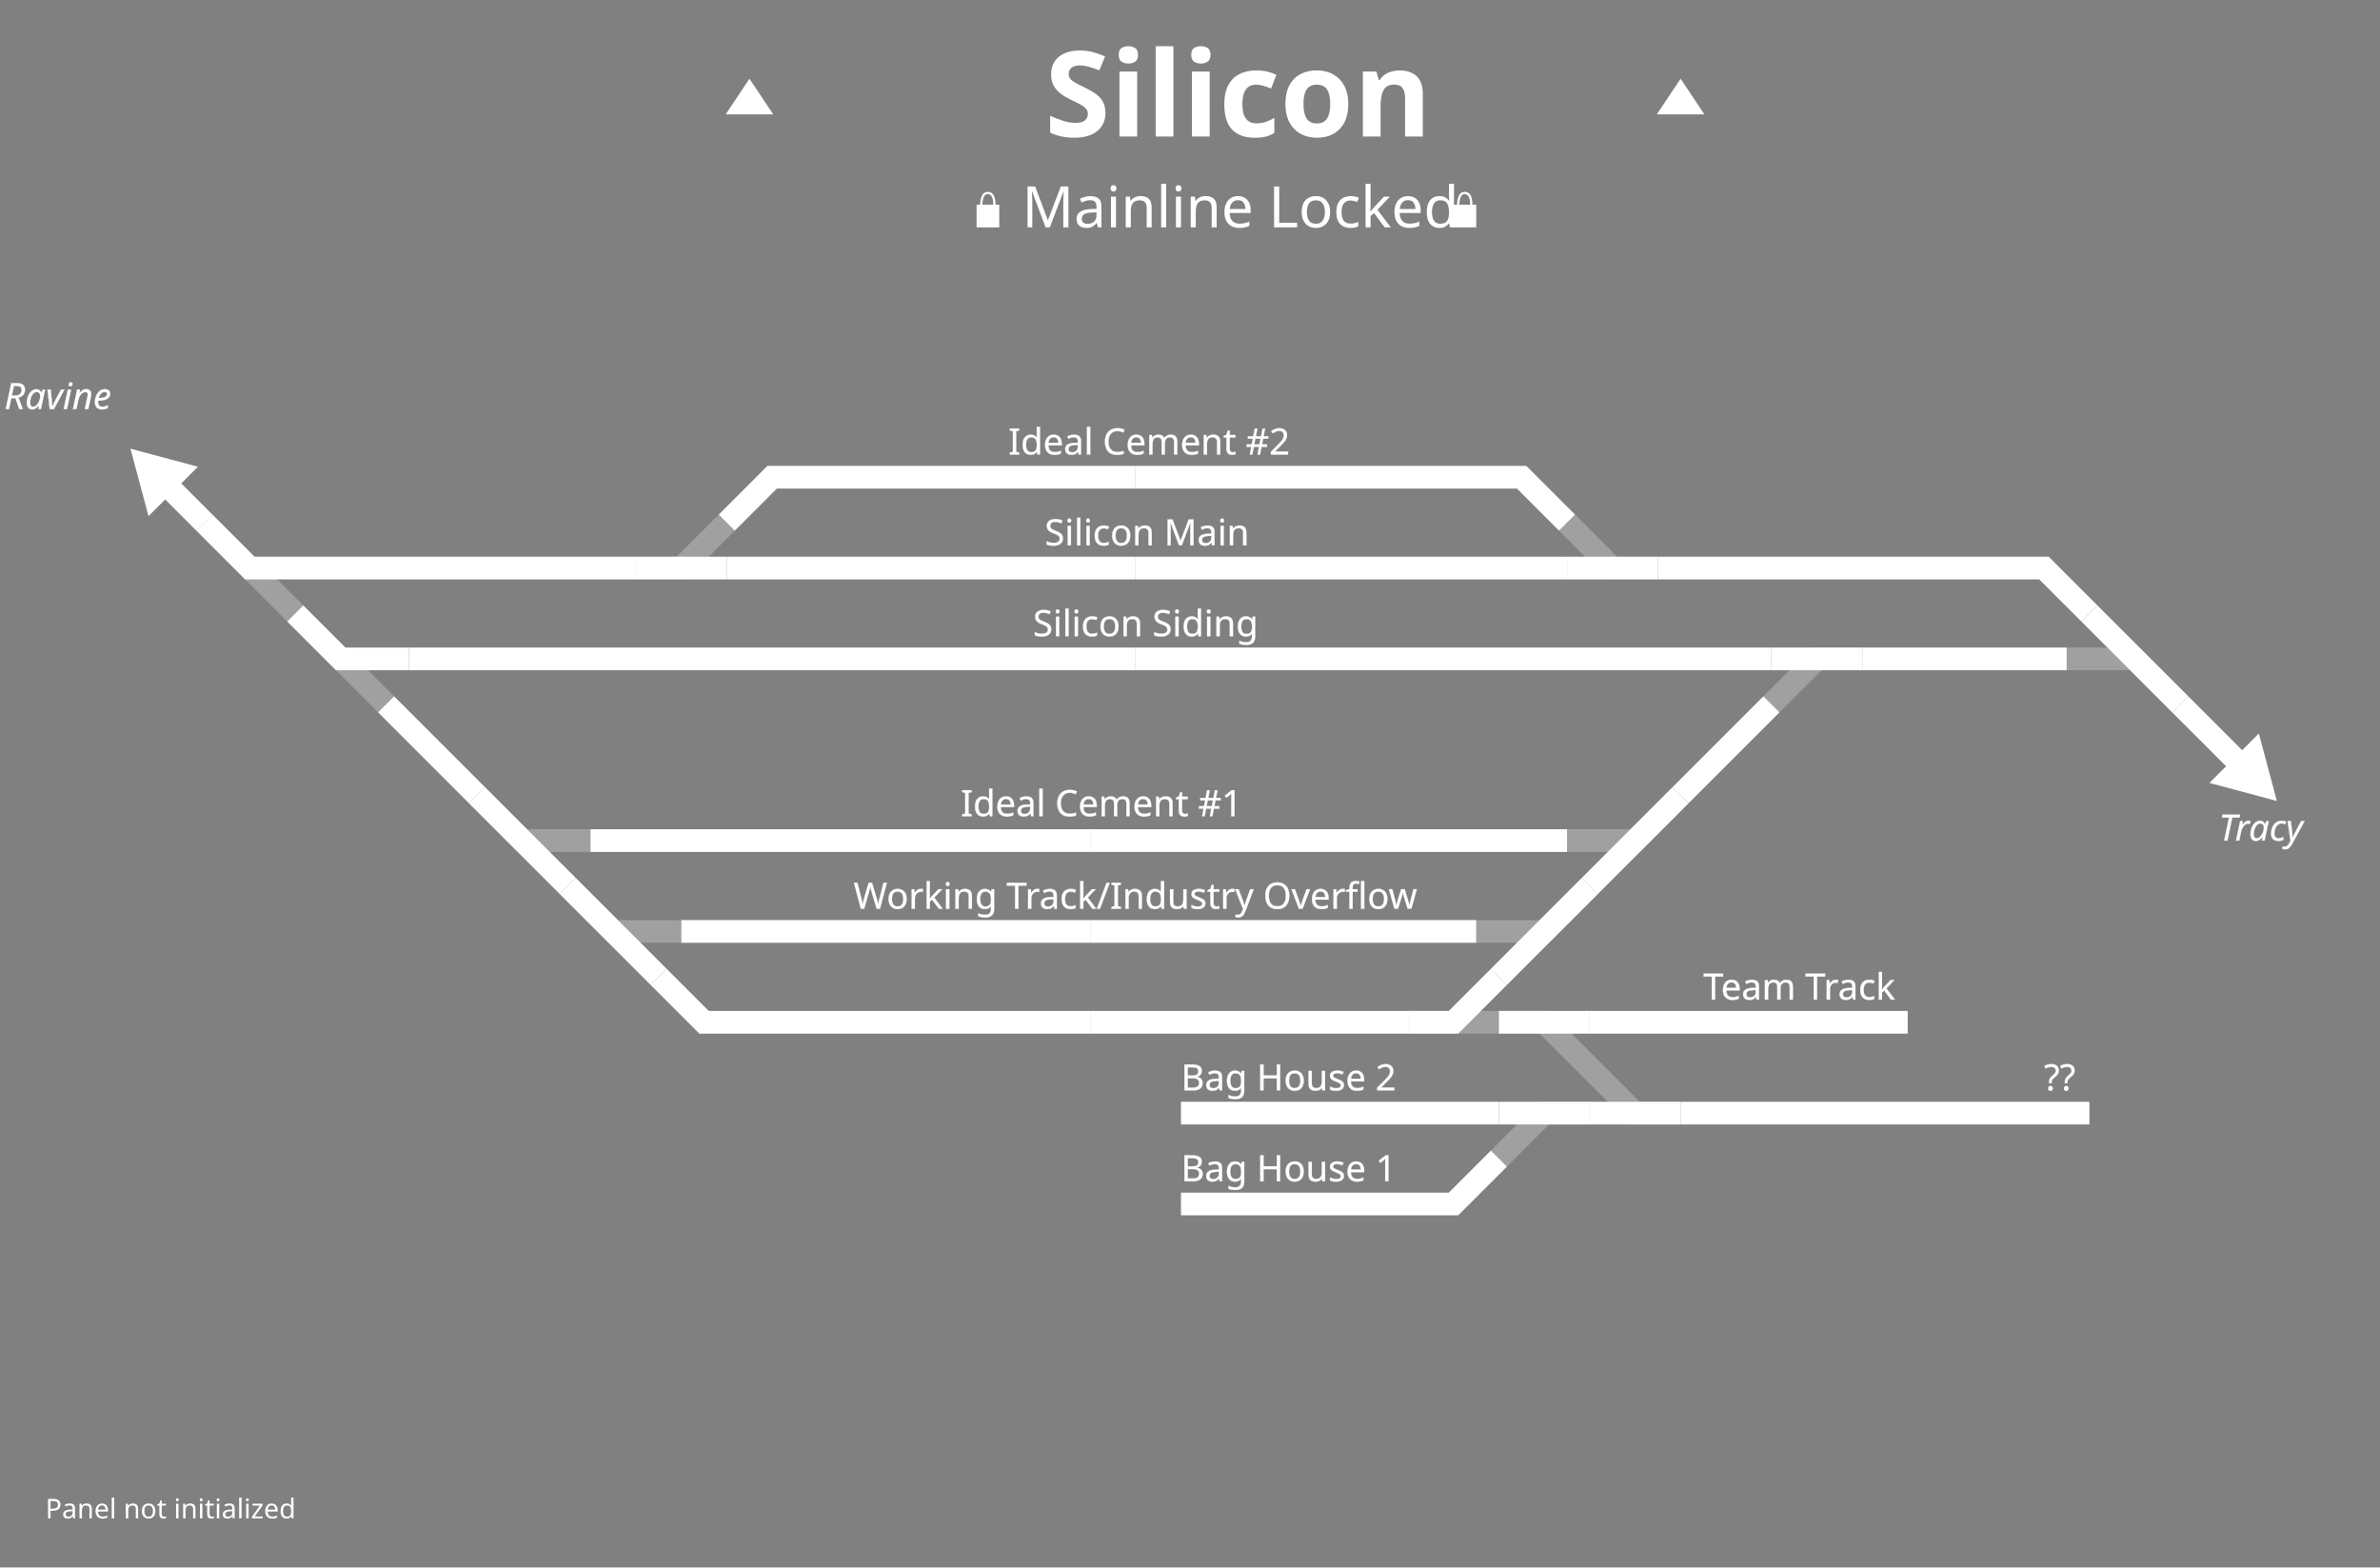
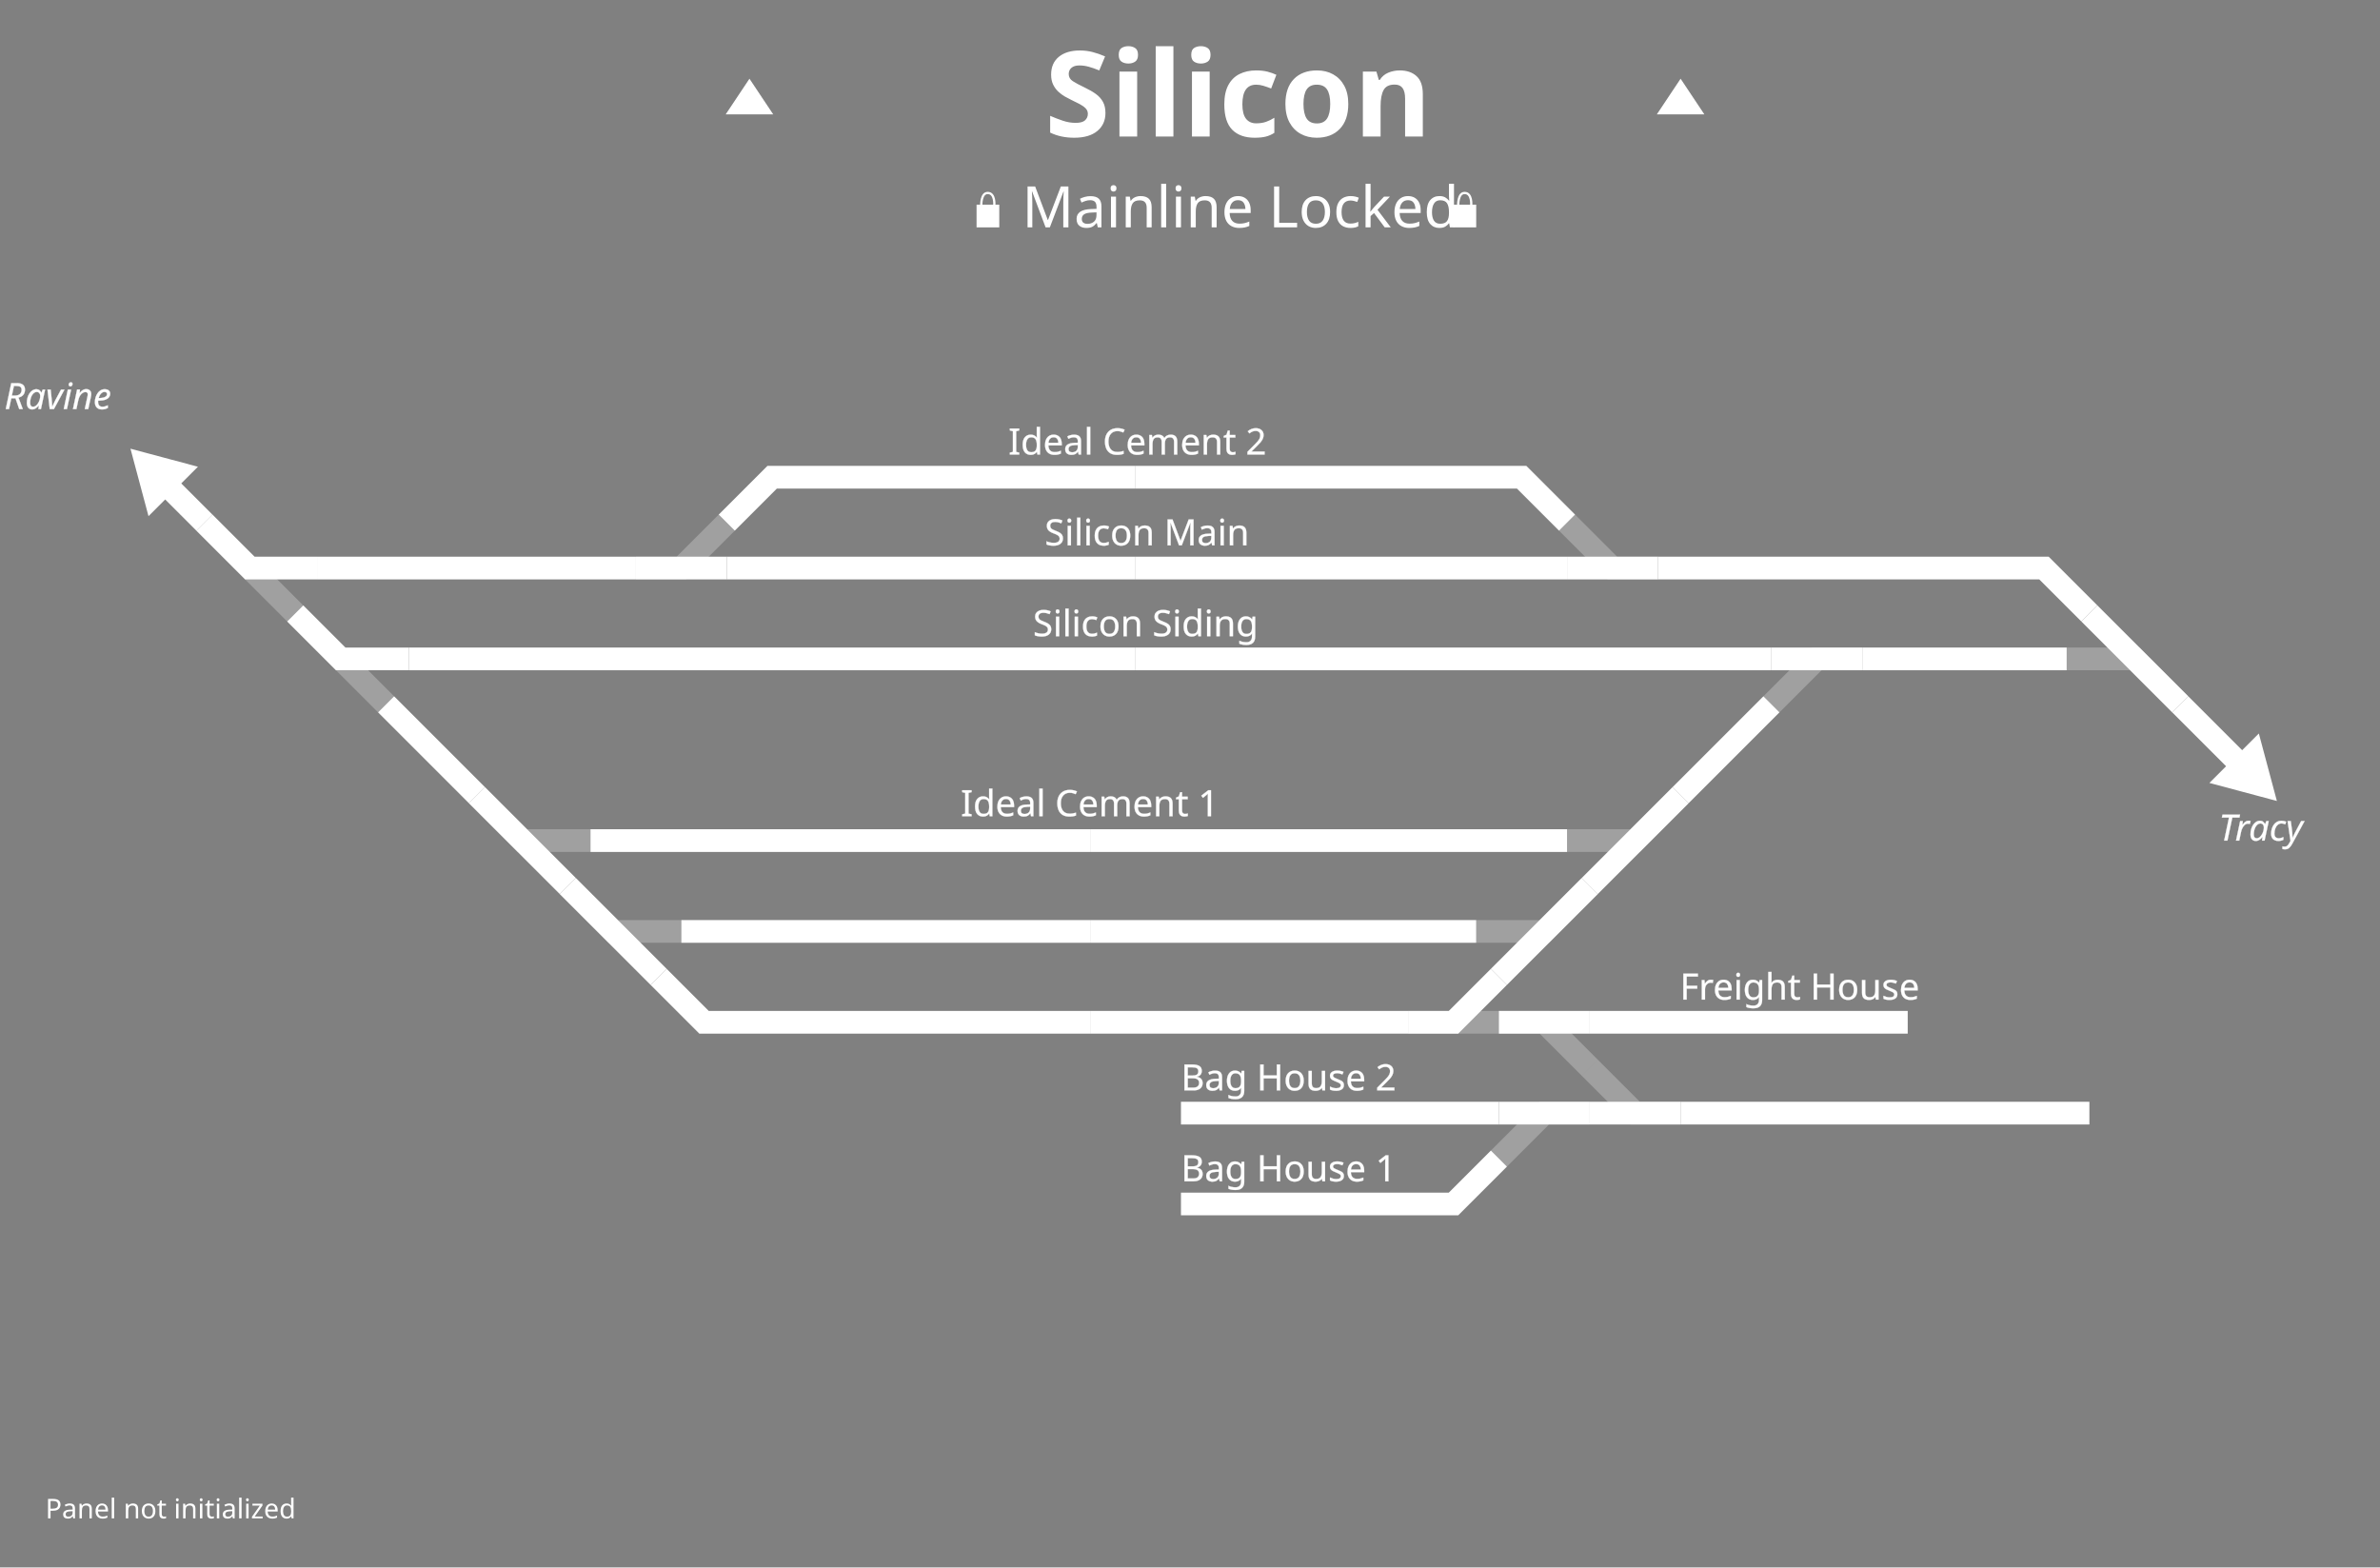
<svg xmlns="http://www.w3.org/2000/svg" xmlns:xlink="http://www.w3.org/1999/xlink" width="1047.958" height="690.115" id="svg2" version="1.1">
  <defs id="defs4">
    <marker orient="auto" refY="0.0" refX="0.0" id="StopS" style="overflow:visible">
      <path id="path4089" d="M 0,5.65 0,-5.65" style="fill:none;stroke:#ffffff;stroke-width:1pt" transform="scale(0.6,0.2)" />
    </marker>
    <linearGradient id="linearGradient5066">
      <stop style="stop-color:#000000;stop-opacity:0.188;" offset="0" id="stop5068" />
      <stop style="stop-color:#000000;stop-opacity:0;" offset="1" id="stop5070" />
    </linearGradient>
    <linearGradient id="linearGradient4692">
      <stop id="stop4694" offset="0" style="stop-color:#ffffff;stop-opacity:0.753;" />
      <stop id="stop4696" offset="1" style="stop-color:#ffffff;stop-opacity:0;" />
    </linearGradient>
    <linearGradient id="linearGradient4186">
      <stop style="stop-color:#808080;stop-opacity:1;" offset="0" id="stop4188" />
      <stop style="stop-color:#000000;stop-opacity:0;" offset="1" id="stop4190" />
    </linearGradient>
    <linearGradient id="linearGradient4137" paint="solid">
      <stop style="stop-color:#00ff00;stop-opacity:1;" offset="0" id="stop4139" />
    </linearGradient>
    <linearGradient xlink:href="#linearGradient4186" id="linearGradient4976" gradientUnits="userSpaceOnUse" x1="39.5" y1="75.114" x2="70.5" y2="75.114" />
    <linearGradient xlink:href="#linearGradient4186" id="linearGradient4978" gradientUnits="userSpaceOnUse" x1="39.5" y1="75.114" x2="70.5" y2="75.114" />
    <radialGradient xlink:href="#linearGradient4692" id="radialGradient5060" gradientUnits="userSpaceOnUse" cx="55" cy="75.114" fx="55" fy="75.114" r="15" />
    <radialGradient xlink:href="#linearGradient5066" id="radialGradient5064" gradientUnits="userSpaceOnUse" cx="55" cy="75.114" fx="55" fy="75.114" r="15" />
    <radialGradient xlink:href="#linearGradient4692" id="radialGradient4247" gradientUnits="userSpaceOnUse" cx="55" cy="75.114" fx="55" fy="75.114" r="15" />
    <radialGradient xlink:href="#linearGradient5066" id="radialGradient4249" gradientUnits="userSpaceOnUse" cx="55" cy="75.114" fx="55" fy="75.114" r="15" />
    <radialGradient xlink:href="#linearGradient5066" id="radialGradient4251" gradientUnits="userSpaceOnUse" cx="55" cy="75.114" fx="55" fy="75.114" r="15" />
    <linearGradient xlink:href="#linearGradient4186" id="linearGradient4253" gradientUnits="userSpaceOnUse" x1="39.5" y1="75.114" x2="70.5" y2="75.114" />
    <linearGradient xlink:href="#linearGradient4186" id="linearGradient4255" gradientUnits="userSpaceOnUse" x1="39.5" y1="75.114" x2="70.5" y2="75.114" />
    <marker orient="auto" refY="0" refX="0.6" id="TriangleAuthNBMarker" style="overflow:visible">
      <path id="TriangleAuthNBMarkerPath" d="m 5.77,0 -8.65,5 0,-10 8.65,5 z" style="fill:#00ff00;fill-rule:evenodd;stroke:#00ff00;stroke-width:1pt;marker-start:none" transform="scale(0.2,0.2)" />
    </marker>
    <marker orient="auto" refY="0" refX="-0.6" id="TriangleAuthSBMarker" style="overflow:visible">
      <path id="TriangleAuthSBMarkerPath" d="m 5.77,0 -8.65,5 0,-10 8.65,5 z" style="fill:#00ff00;fill-rule:evenodd;stroke:#00ff00;stroke-width:1pt;marker-start:none" transform="scale(-0.2,-0.2)" />
    </marker>
    <marker orient="auto" refY="0" refX="0.6" id="TriangleOccupiedNBMarker" style="overflow:visible">
      <path id="TriangleOccupiedNBMarkerPath" d="m 5.77,0 -8.65,5 0,-10 8.65,5 z" style="fill:#ff0000;fill-rule:evenodd;stroke:#ff0000;stroke-width:1pt;marker-start:none" transform="scale(0.2,0.2)" />
    </marker>
    <marker orient="auto" refY="0" refX="-0.6" id="TriangleOccupiedSBMarker" style="overflow:visible">
      <path id="TriangleOccupiedSBMarkerPath" d="m 5.77,0 -8.65,5 0,-10 8.65,5 z" style="fill:#ff0000;fill-rule:evenodd;stroke:#ff0000;stroke-width:1pt;marker-start:none" transform="scale(-0.2,-0.2)" />
    </marker>
    <marker orient="auto" refY="0" refX="0" id="TriangleOutM" style="overflow:visible">
      <path id="path4051" d="m 5.77,0 -8.65,5 0,-10 8.65,5 z" style="fill:#ffffff;fill-rule:evenodd;stroke:#ffffff;stroke-width:1pt;marker-start:none" transform="scale(0.25,0.25)" />
    </marker>
    <marker orient="auto" refY="0" refX="0" id="TriangleInM" style="overflow:visible">
      <path id="path4042" d="m 5.77,0 -8.65,5 0,-10 8.65,5 z" style="fill:#ffffff;fill-rule:evenodd;stroke:#ffffff;stroke-width:1pt;marker-start:none" transform="scale(-0.25,-0.25)" />
    </marker>
    <marker orient="auto" refY="0" refX="0" id="StopM" style="overflow:visible">
      <path id="path4078" d="M 0,5.65 0,-5.65" style="fill:none;stroke:#ffffff;stroke-width:2pt" transform="scale(0.4,0.4)" />
    </marker>
  </defs>
  <g id="backgroundLayer" transform="translate(0,-312.2474)">
    <rect style="fill:#808080;fill-opacity:1;fill-rule:evenodd;stroke:none" id="panelBackground" width="1047.958" height="690.115" x="0" y="312.247" />
  </g>
  <g id="textLayer" transform="translate(0,-3.979759)" style="display:inline">
    <a xlink:href="Fryton_Fremont.svg" id="a3287">
      <text id="panelTitle" y="64.095" x="460" style="font-size:52.338px;font-style:normal;font-variant:normal;font-weight:bold;font-stretch:normal;text-align:start;line-height:125%;letter-spacing:0px;word-spacing:0px;writing-mode:lr-tb;text-anchor:start;fill:#ffffff;fill-opacity:1;stroke:none;font-family:Trebuchet MS;-inkscape-font-specification:Trebuchet MS Bold" xml:space="preserve">
        <tspan y="64.095" x="460" id="tspan3823">Silicon</tspan>
      </text>
    </a>
    <text id="panelStatus" y="672.511" x="20" style="font-size:12px;font-style:normal;font-variant:normal;font-weight:normal;font-stretch:normal;text-align:start;line-height:125%;letter-spacing:0px;word-spacing:0px;writing-mode:lr-tb;text-anchor:start;fill:#ffffff;fill-opacity:1;stroke:none;font-family:Trebuchet MS;-inkscape-font-specification:Trebuchet MS" xml:space="preserve">
      <tspan y="672.511" x="20" id="tspanPanelStatus">Panel not initialized</tspan>
    </text>
    <path style="fill:#ffffff;fill-opacity:1;stroke:#ffffff;stroke-width:0.5px;stroke-linecap:butt;stroke-linejoin:miter;stroke-opacity:1" d="m 330,39.095 -10,15 20,0 z" id="leftLevelTriangle" />
    <use x="0" y="0" xlink:href="#leftLevelTriangle" id="rightLevelTriangle" transform="translate(410,9.6250034e-8)" width="1047.958" height="690.115" />
    <g id="mainlineLockedGroup" transform="translate(50,5.019e-4)">
      <text xml:space="preserve" style="font-size:25.23px;font-style:normal;font-variant:normal;font-weight:normal;font-stretch:normal;text-align:start;line-height:125%;letter-spacing:0px;word-spacing:0px;writing-mode:lr-tb;text-anchor:start;fill:#ffffff;fill-opacity:1;stroke:none;font-family:Trebuchet MS;-inkscape-font-specification:Trebuchet MS" x="400" y="104.094" id="mainlineLockedText">
        <tspan y="104.094" x="400" id="tspan3321">Mainline Locked</tspan>
      </text>
      <g id="leftLock">
        <rect id="lockBody" width="10" height="10" x="380" y="94.094" style="fill:#ffffff;fill-opacity:1;stroke:none" />
        <path style="fill:none;stroke:#ffffff;stroke-width:1px;stroke-linecap:butt;stroke-linejoin:miter;stroke-opacity:1" d="m 382.068,94.274 c 0,0 -0.12,-5.383 2.818,-5.323 3.358,-0.06 2.924,5.323 2.924,5.323" id="path4159" />
      </g>
      <use height="690.115" width="1047.958" transform="translate(210,1.3237304e-6)" id="rightLock" xlink:href="#leftLock" y="0" x="0" />
    </g>
  </g>
  <g id="industrialTrackLayer" transform="translate(0,-3.979759)" style="display:inline">
    <g id="g3199" transform="translate(170,-280)">
      <path style="opacity:0.25;fill:none;stroke:#ffffff;stroke-width:10;stroke-linecap:butt;stroke-linejoin:miter;stroke-miterlimit:4;stroke-opacity:1;stroke-dasharray:none" d="m 520,514.095 20,20 20,0" id="TO649.N" />
      <path id="TO649.R" d="m 520,534.095 40,0" style="fill:none;stroke:#ffffff;stroke-width:10;stroke-linecap:butt;stroke-linejoin:miter;stroke-miterlimit:4;stroke-opacity:1;stroke-dasharray:none" />
    </g>
    <g transform="matrix(1,0,0,-1,140,1028.189)" id="g3489">
      <path id="TO637.N" d="m 520,514.095 20,20 20,0" style="opacity:0.25;fill:none;stroke:#ffffff;stroke-width:10;stroke-linecap:butt;stroke-linejoin:miter;stroke-miterlimit:4;stroke-opacity:1;stroke-dasharray:none" />
      <path style="fill:none;stroke:#ffffff;stroke-width:10;stroke-linecap:butt;stroke-linejoin:miter;stroke-miterlimit:4;stroke-opacity:1;stroke-dasharray:none" d="m 520,534.095 40,0" id="TO637.R" />
    </g>
    <g id="g5668" transform="translate(180,-180)">
      <path style="opacity:0.25;fill:none;stroke:#ffffff;stroke-width:10;stroke-linecap:butt;stroke-linejoin:miter;stroke-miterlimit:4;stroke-opacity:1;stroke-dasharray:none" d="m 510,554.095 30,0 20,-20" id="TO634.N" />
      <path id="TO634.R" d="m 520,574.095 40,-40" style="fill:none;stroke:#ffffff;stroke-width:10;stroke-linecap:butt;stroke-linejoin:miter;stroke-miterlimit:4;stroke-opacity:1;stroke-dasharray:none" />
    </g>
    <g id="g3175" transform="matrix(-1,0,0,-1,1220,988.189)">
      <path style="opacity:0.25;fill:none;stroke:#ffffff;stroke-width:10;stroke-linecap:butt;stroke-linejoin:miter;stroke-miterlimit:4;stroke-opacity:1;stroke-dasharray:none" d="m 520,514.095 20,20 20,0" id="TO636A.N" />
      <path id="TO636A.R" d="m 520,534.095 40,0" style="fill:none;stroke:#ffffff;stroke-width:10;stroke-linecap:butt;stroke-linejoin:miter;stroke-miterlimit:4;stroke-opacity:1;stroke-dasharray:none" />
    </g>
    <g transform="matrix(-1,0,0,1,770,-180)" id="g3200">
      <path id="TO631.N" d="m 510,554.095 30,0 20,-20" style="opacity:0.25;fill:none;stroke:#ffffff;stroke-width:10;stroke-linecap:butt;stroke-linejoin:miter;stroke-miterlimit:4;stroke-opacity:1;stroke-dasharray:none" />
      <path style="fill:none;stroke:#ffffff;stroke-width:10;stroke-linecap:butt;stroke-linejoin:miter;stroke-miterlimit:4;stroke-opacity:1;stroke-dasharray:none" d="m 520,574.095 40,-40" id="TO631.R" />
    </g>
    <g id="g3206" transform="matrix(-1,0,0,1,690,-260)">
      <path id="TO630.R" d="m 520,574.095 40,-40" style="opacity:0.25;fill:none;stroke:#ffffff;stroke-width:10;stroke-linecap:butt;stroke-linejoin:miter;stroke-miterlimit:4;stroke-opacity:1;stroke-dasharray:none" />
      <path style="fill:none;stroke:#ffffff;stroke-width:10;stroke-linecap:butt;stroke-linejoin:miter;stroke-miterlimit:4;stroke-opacity:1;stroke-dasharray:none" d="m 510,554.095 30,0 20,-20" id="TO630.N" />
    </g>
    <g transform="translate(180,-39.99999)" id="g3226">
      <path id="TO636B.N" d="m 520,514.095 20,20 20,0" style="opacity:0.25;fill:none;stroke:#ffffff;stroke-width:10;stroke-linecap:butt;stroke-linejoin:miter;stroke-miterlimit:4;stroke-opacity:1;stroke-dasharray:none" />
      <path style="fill:none;stroke:#ffffff;stroke-width:10;stroke-linecap:butt;stroke-linejoin:miter;stroke-miterlimit:4;stroke-opacity:1;stroke-dasharray:none" d="m 520,534.095 40,0" id="TO636B.R" />
    </g>
    <path id="path3258" d="m 690,234.095 -20,-20 -170,0" style="fill:none;stroke:#ffffff;stroke-width:10;stroke-linecap:butt;stroke-linejoin:miter;stroke-miterlimit:4;stroke-opacity:1;stroke-dasharray:none" />
    <path style="fill:none;stroke:#ffffff;stroke-width:10;stroke-linecap:butt;stroke-linejoin:miter;stroke-miterlimit:4;stroke-opacity:1;stroke-dasharray:none" d="m 320,234.095 20,-20 160,0" id="path3260" />
    <path id="path3264" d="m 660,514.095 -20,20 -120,0" style="fill:none;stroke:#ffffff;stroke-width:10;stroke-linecap:butt;stroke-linejoin:miter;stroke-miterlimit:4;stroke-opacity:1;stroke-dasharray:none" />
    <path id="path3268" d="m 480,374.094 -220,0" style="fill:none;stroke:#ffffff;stroke-width:10;stroke-linecap:butt;stroke-linejoin:miter;stroke-miterlimit:4;stroke-opacity:1;stroke-dasharray:none" />
    <g transform="translate(140,-140)" id="g3176">
      <path id="TO635A.N" d="m 510,554.095 30,0 20,-20" style="opacity:0.25;fill:none;stroke:#ffffff;stroke-width:10;stroke-linecap:butt;stroke-linejoin:miter;stroke-miterlimit:4;stroke-opacity:1;stroke-dasharray:none" />
      <path style="fill:none;stroke:#ffffff;stroke-width:10;stroke-linecap:butt;stroke-linejoin:miter;stroke-miterlimit:4;stroke-opacity:1;stroke-dasharray:none" d="m 520,574.095 40,-40" id="TO635A.R" />
    </g>
    <g id="g3170" transform="matrix(-1,0,0,1,810,-140)">
      <path style="opacity:0.25;fill:none;stroke:#ffffff;stroke-width:10;stroke-linecap:butt;stroke-linejoin:miter;stroke-miterlimit:4;stroke-opacity:1;stroke-dasharray:none" d="m 510,554.095 30,0 20,-20" id="TO632.N" />
      <path id="TO632.R" d="m 520,574.095 40,-40" style="fill:none;stroke:#ffffff;stroke-width:10;stroke-linecap:butt;stroke-linejoin:miter;stroke-miterlimit:4;stroke-opacity:1;stroke-dasharray:none" />
    </g>
    <g style="display:inline" id="g5566" transform="matrix(-1,0,0,1,1180,-79.99998)">
      <path id="TO635B.N" d="m 520,534.095 40,0" style="opacity:0.25;fill:none;stroke:#ffffff;stroke-width:10;stroke-linecap:butt;stroke-linejoin:miter;stroke-miterlimit:4;stroke-opacity:1;stroke-dasharray:none" />
      <path style="fill:none;stroke:#ffffff;stroke-width:10;stroke-linecap:butt;stroke-linejoin:miter;stroke-miterlimit:4;stroke-opacity:1;stroke-dasharray:none" d="m 520,514.095 20,20 20,0" id="TO635B.R" />
    </g>
    <g style="display:inline" id="g5554" transform="matrix(-1,0,0,1,840,-280)">
      <path style="opacity:0.25;fill:none;stroke:#ffffff;stroke-width:10;stroke-linecap:butt;stroke-linejoin:miter;stroke-miterlimit:4;stroke-opacity:1;stroke-dasharray:none" d="m 520,514.095 20,20 20,0" id="TO648.R" />
      <path id="TO648.N" d="m 520,534.095 40,0" style="fill:none;stroke:#ffffff;stroke-width:10;stroke-linecap:butt;stroke-linejoin:miter;stroke-miterlimit:4;stroke-opacity:1;stroke-dasharray:none" />
    </g>
    <path style="fill:none;stroke:#ffffff;stroke-width:10;stroke-linecap:butt;stroke-linejoin:miter;stroke-miterlimit:4;stroke-opacity:1;stroke-dasharray:none" d="m 290,434.095 20,20 170,0" id="path4286" />
    <path style="fill:none;stroke:#ffffff;stroke-width:10;stroke-linecap:butt;stroke-linejoin:miter;stroke-miterlimit:4;stroke-opacity:1;stroke-dasharray:none;display:inline" d="m 480,414.094 -180,0" id="path4288" />
    <g style="display:inline" transform="matrix(1,0,0,-1,260,828.189)" id="g3193">
      <path id="TO633.R" d="m 520,514.095 20,20 20,0" style="opacity:0.25;fill:none;stroke:#ffffff;stroke-width:10;stroke-linecap:butt;stroke-linejoin:miter;stroke-miterlimit:4;stroke-opacity:1;stroke-dasharray:none" />
      <path style="fill:none;stroke:#ffffff;stroke-width:10;stroke-linecap:butt;stroke-linejoin:miter;stroke-miterlimit:4;stroke-opacity:1;stroke-dasharray:none" d="m 520,534.095 40,0" id="TO633.N" />
    </g>
    <path id="path3186" d="m 690,374.094 -210,0" style="fill:none;stroke:#ffffff;stroke-width:10;stroke-linecap:butt;stroke-linejoin:miter;stroke-miterlimit:4;stroke-opacity:1;stroke-dasharray:none;display:inline" />
    <path style="fill:none;stroke:#ffffff;stroke-width:10;stroke-linecap:butt;stroke-linejoin:miter;stroke-miterlimit:4;stroke-opacity:1;stroke-dasharray:none;display:inline" d="m 650,414.094 -170,0" id="path3188" />
    <path id="path3190" d="m 620,454.094 -140,0" style="fill:none;stroke:#ffffff;stroke-width:10;stroke-linecap:butt;stroke-linejoin:miter;stroke-miterlimit:4;stroke-opacity:1;stroke-dasharray:none;display:inline" />
    <path style="fill:none;stroke:#ffffff;stroke-width:10;stroke-linecap:butt;stroke-linejoin:miter;stroke-miterlimit:4;stroke-opacity:1;stroke-dasharray:none;display:inline" d="m 660,494.094 -140,0" id="path3192" />
    <path id="path3194" d="m 920,494.094 -180,0" style="fill:none;stroke:#ffffff;stroke-width:10;stroke-linecap:butt;stroke-linejoin:miter;stroke-miterlimit:4;stroke-opacity:1;stroke-dasharray:none;display:inline" />
    <path style="fill:none;stroke:#ffffff;stroke-width:10;stroke-linecap:butt;stroke-linejoin:miter;stroke-miterlimit:4;stroke-opacity:1;stroke-dasharray:none;display:inline" d="m 840,454.094 -140,0" id="path3196" />
    <path id="path3204" d="m 780,314.094 -40,40" style="fill:none;stroke:#ffffff;stroke-width:10;stroke-linecap:butt;stroke-linejoin:miter;stroke-miterlimit:4;stroke-opacity:1;stroke-dasharray:none;display:inline" />
    <path style="fill:none;stroke:#ffffff;stroke-width:10;stroke-linecap:butt;stroke-linejoin:miter;stroke-miterlimit:4;stroke-opacity:1;stroke-dasharray:none;display:inline" d="m 210,354.094 -40,-40" id="path3206" />
  </g>
  <g id="mainlineTrackLayer" transform="translate(0,-3.979759)" style="display:inline">
    <g style="display:inline" id="g3164" transform="matrix(1,0,0,-1,400,848.189)">
      <path style="opacity:0.25;fill:none;stroke:#ffffff;stroke-width:10;stroke-linecap:butt;stroke-linejoin:miter;stroke-miterlimit:4;stroke-opacity:1;stroke-dasharray:none" d="m 510,554.095 30,0 20,-20" id="TO601.R" />
      <path id="TO601.N" d="m 520,574.095 40,-40" style="fill:none;stroke:#ffffff;stroke-width:10;stroke-linecap:butt;stroke-linejoin:miter;stroke-miterlimit:4;stroke-opacity:1;stroke-dasharray:none" />
    </g>
    <g style="display:inline" transform="matrix(-1,0,0,1,650,-300)" id="g3212">
      <path style="opacity:0.25;fill:none;stroke:#ffffff;stroke-width:10;stroke-linecap:butt;stroke-linejoin:miter;stroke-miterlimit:4;stroke-opacity:1;stroke-dasharray:none" d="m 520,574.095 40,-40" id="TO600.N" />
      <path id="TO600.R" d="m 510,554.095 30,0 20,-20" style="fill:none;stroke:#ffffff;stroke-width:10;stroke-linecap:butt;stroke-linejoin:miter;stroke-miterlimit:4;stroke-opacity:1;stroke-dasharray:none" />
    </g>
    <path id="path5607" d="m 70,214.095 20,20" style="fill:none;stroke:#ffffff;stroke-width:10;stroke-linecap:butt;stroke-linejoin:miter;stroke-miterlimit:4;stroke-opacity:1;stroke-dasharray:none;marker-start:url(#TriangleInM);display:inline" />
    <path id="path5621" d="m 500,254.095 -180,0" style="fill:none;stroke:#ffffff;stroke-width:10;stroke-linecap:butt;stroke-linejoin:miter;stroke-miterlimit:4;stroke-opacity:1;stroke-dasharray:none;display:inline" />
    <path style="fill:none;stroke:#ffffff;stroke-width:10;stroke-linecap:butt;stroke-linejoin:miter;stroke-miterlimit:4;stroke-opacity:1;stroke-dasharray:none;marker-start:url(#TriangleInM);display:inline" d="m 990,344.094 -30,-30" id="path3240" />
    <path style="fill:none;stroke:#ffffff;stroke-width:10;stroke-linecap:butt;stroke-linejoin:miter;stroke-miterlimit:4;stroke-opacity:1;stroke-dasharray:none;display:inline" d="m 920,274.094 -20,-20 -170,0" id="path3266" />
    <path style="fill:none;stroke:#ffffff;stroke-width:10;stroke-linecap:butt;stroke-linejoin:miter;stroke-miterlimit:4;stroke-opacity:1;stroke-dasharray:none;display:inline" d="m 280,254.095 -140,0" id="path3270" />
    <path id="path3184" d="m 500,294.094 -320,0" style="fill:none;stroke:#ffffff;stroke-width:10;stroke-linecap:butt;stroke-linejoin:miter;stroke-miterlimit:4;stroke-opacity:1;stroke-dasharray:none;display:inline" />
    <path id="path3198" d="m 910,294.094 -90,0" style="fill:none;stroke:#ffffff;stroke-width:10;stroke-linecap:butt;stroke-linejoin:miter;stroke-miterlimit:4;stroke-opacity:1;stroke-dasharray:none;display:inline" />
    <path style="fill:none;stroke:#ffffff;stroke-width:10;stroke-linecap:butt;stroke-linejoin:miter;stroke-miterlimit:4;stroke-opacity:1;stroke-dasharray:none;display:inline" d="m 780,294.094 -280,0" id="path3129" />
    <path style="fill:none;stroke:#ffffff;stroke-width:10;stroke-linecap:butt;stroke-linejoin:miter;stroke-miterlimit:4;stroke-opacity:1;stroke-dasharray:none;display:inline" d="m 690,254.095 -190,0" id="path3131" />
  </g>
  <g id="mainlinePanelLinkLayer" transform="translate(0,-5.8839113e-5)" style="display:inline">
-     <a xlink:href="Ravine_Quinn.svg" style="display:inline" id="a5609" transform="translate(-198,60.00006)">
+     <a xlink:href="Ravine_Quinn.svg" transform="translate(-198,60.00006)" id="a5609" style="display:inline">
      <text id="text5611" y="120.115" x="238" style="font-size:16px;font-style:italic;font-variant:normal;font-weight:normal;font-stretch:normal;text-align:center;line-height:125%;letter-spacing:0px;word-spacing:0px;writing-mode:lr-tb;text-anchor:middle;fill:#ffffff;fill-opacity:1;stroke:#ffffff;stroke-width:0.1;stroke-miterlimit:4;stroke-opacity:1;stroke-dasharray:none;font-family:Trebuchet MS;-inkscape-font-specification:Trebuchet MS Italic" xml:space="preserve">
        <tspan y="120.115" x="238" id="tspan5615">Ravine</tspan>
      </text>
    </a>
-     <a xlink:href="Tracy.svg" transform="translate(772,250)" id="a3248" style="display:inline">
+     <a xlink:href="Tracy.svg" style="display:inline" id="a3248" transform="translate(772,250)">
      <text xml:space="preserve" style="font-size:16px;font-style:italic;font-variant:normal;font-weight:normal;font-stretch:normal;text-align:center;line-height:125%;letter-spacing:0px;word-spacing:0px;writing-mode:lr-tb;text-anchor:middle;fill:#ffffff;fill-opacity:1;stroke:#ffffff;stroke-width:0.1;stroke-miterlimit:4;stroke-opacity:1;stroke-dasharray:none;font-family:Trebuchet MS;-inkscape-font-specification:Trebuchet MS Italic" x="238" y="120.115" id="text3250">
        <tspan id="tspan3252" x="238" y="120.115">Tracy</tspan>
      </text>
    </a>
  </g>
  <g id="industrialPanelLinkLayer" transform="translate(0,-5.0883911e-4)" style="display:inline" />
  <g id="trackNameLayer" transform="translate(0,-5.8839113e-5)" style="display:inline">
    <text id="text6505" y="240.115" x="460" style="font-style:normal;font-variant:normal;font-weight:normal;font-stretch:normal;font-size:16px;line-height:125%;font-family:'Trebuchet MS';-inkscape-font-specification:'Trebuchet MS';text-align:start;letter-spacing:0px;word-spacing:0px;writing-mode:lr-tb;text-anchor:start;fill:#ffffff;fill-opacity:1;stroke:#ffffff;stroke-width:0.1;stroke-miterlimit:4;stroke-dasharray:none;stroke-opacity:1" xml:space="preserve">
      <tspan y="240.115" x="460" id="tspan6507">Silicon Main</tspan>
    </text>
    <text xml:space="preserve" style="font-style:normal;font-variant:normal;font-weight:normal;font-stretch:normal;font-size:16px;line-height:125%;font-family:'Trebuchet MS';-inkscape-font-specification:'Trebuchet MS';text-align:start;letter-spacing:0px;word-spacing:0px;writing-mode:lr-tb;text-anchor:start;fill:#ffffff;fill-opacity:1;stroke:#ffffff;stroke-width:0.1;stroke-miterlimit:4;stroke-dasharray:none;stroke-opacity:1" x="423.036" y="359.377" id="text3881">
-       <tspan x="423.036" y="359.377" id="tspan3240">Ideal Cement #1</tspan>
+       <tspan x="423.036" y="359.377" id="tspan3240">Ideal Cement 1</tspan>
    </text>
    <text xml:space="preserve" style="font-style:normal;font-variant:normal;font-weight:normal;font-stretch:normal;font-size:16px;line-height:125%;font-family:'Trebuchet MS';-inkscape-font-specification:'Trebuchet MS';text-align:start;letter-spacing:0px;word-spacing:0px;writing-mode:lr-tb;text-anchor:start;fill:#ffffff;fill-opacity:1;stroke:#ffffff;stroke-width:0.1;stroke-miterlimit:4;stroke-dasharray:none;stroke-opacity:1" x="520" y="480.115" id="text3889">
      <tspan id="tspan3891" x="520" y="480.115">Bag House 2</tspan>
    </text>
-     <text xml:space="preserve" style="font-style:normal;font-variant:normal;font-weight:normal;font-stretch:normal;font-size:16px;line-height:125%;font-family:'Trebuchet MS';-inkscape-font-specification:'Trebuchet MS';text-align:start;letter-spacing:0px;word-spacing:0px;writing-mode:lr-tb;text-anchor:start;fill:#ffffff;fill-opacity:1;stroke:#ffffff;stroke-width:0.1;stroke-miterlimit:4;stroke-dasharray:none;stroke-opacity:1" x="375.831" y="400.115" id="text3909">
-       <tspan id="tspan3911" x="375.831" y="400.115">Working Track/Industry Overflow</tspan>
-     </text>
-     <text id="text3913" y="440.115" x="750" style="font-style:normal;font-variant:normal;font-weight:normal;font-stretch:normal;font-size:16px;line-height:125%;font-family:'Trebuchet MS';-inkscape-font-specification:'Trebuchet MS';text-align:start;letter-spacing:0px;word-spacing:0px;writing-mode:lr-tb;text-anchor:start;fill:#ffffff;fill-opacity:1;stroke:#ffffff;stroke-width:0.1;stroke-miterlimit:4;stroke-dasharray:none;stroke-opacity:1" xml:space="preserve">
-       <tspan y="440.115" x="750" id="tspan3915">Team Track</tspan>
+     <text id="text3913" y="440.115" x="739.674" style="font-style:normal;font-variant:normal;font-weight:normal;font-stretch:normal;font-size:16px;line-height:125%;font-family:'Trebuchet MS';-inkscape-font-specification:'Trebuchet MS';text-align:start;letter-spacing:0px;word-spacing:0px;writing-mode:lr-tb;text-anchor:start;fill:#ffffff;fill-opacity:1;stroke:#ffffff;stroke-width:0.1;stroke-miterlimit:4;stroke-dasharray:none;stroke-opacity:1" xml:space="preserve">
+       <tspan y="440.115" x="739.674" id="tspan3915">Freight House</tspan>
    </text>
    <text xml:space="preserve" style="font-style:normal;font-variant:normal;font-weight:normal;font-stretch:normal;font-size:16px;line-height:125%;font-family:'Trebuchet MS';-inkscape-font-specification:'Trebuchet MS';text-align:start;letter-spacing:0px;word-spacing:0px;writing-mode:lr-tb;text-anchor:start;fill:#ffffff;fill-opacity:1;stroke:#ffffff;stroke-width:0.1;stroke-miterlimit:4;stroke-dasharray:none;stroke-opacity:1" x="444.014" y="200.115" id="text3917">
-       <tspan x="444.014" y="200.115" id="tspan3921">Ideal Cement #2</tspan>
+       <tspan x="444.014" y="200.115" id="tspan3921">Ideal Cement 2</tspan>
    </text>
    <text xml:space="preserve" style="font-style:normal;font-variant:normal;font-weight:normal;font-stretch:normal;font-size:16px;line-height:125%;font-family:'Trebuchet MS';-inkscape-font-specification:'Trebuchet MS';text-align:start;letter-spacing:0px;word-spacing:0px;writing-mode:lr-tb;text-anchor:start;fill:#ffffff;fill-opacity:1;stroke:#ffffff;stroke-width:0.1;stroke-miterlimit:4;stroke-dasharray:none;stroke-opacity:1" x="454.837" y="280.115" id="text3200">
      <tspan id="tspan3202" x="454.837" y="280.115">Silicon Siding</tspan>
    </text>
    <text id="text3208" y="520.115" x="520" style="font-style:normal;font-variant:normal;font-weight:normal;font-stretch:normal;font-size:16px;line-height:125%;font-family:'Trebuchet MS';-inkscape-font-specification:'Trebuchet MS';text-align:start;letter-spacing:0px;word-spacing:0px;writing-mode:lr-tb;text-anchor:start;fill:#ffffff;fill-opacity:1;stroke:#ffffff;stroke-width:0.1;stroke-miterlimit:4;stroke-dasharray:none;stroke-opacity:1" xml:space="preserve">
      <tspan y="520.115" x="520" id="tspan3210">Bag House 1</tspan>
    </text>
-     <text xml:space="preserve" style="font-style:normal;font-variant:normal;font-weight:normal;font-stretch:normal;font-size:16px;line-height:125%;font-family:'Trebuchet MS';-inkscape-font-specification:'Trebuchet MS';text-align:start;letter-spacing:0px;word-spacing:0px;writing-mode:lr-tb;text-anchor:start;fill:#ffffff;fill-opacity:1;stroke:#ffffff;stroke-width:0.1;stroke-miterlimit:4;stroke-dasharray:none;stroke-opacity:1" x="900" y="480.115" id="text3212">
-       <tspan id="tspan3214" x="900" y="480.115">??</tspan>
-     </text>
  </g>
</svg>
